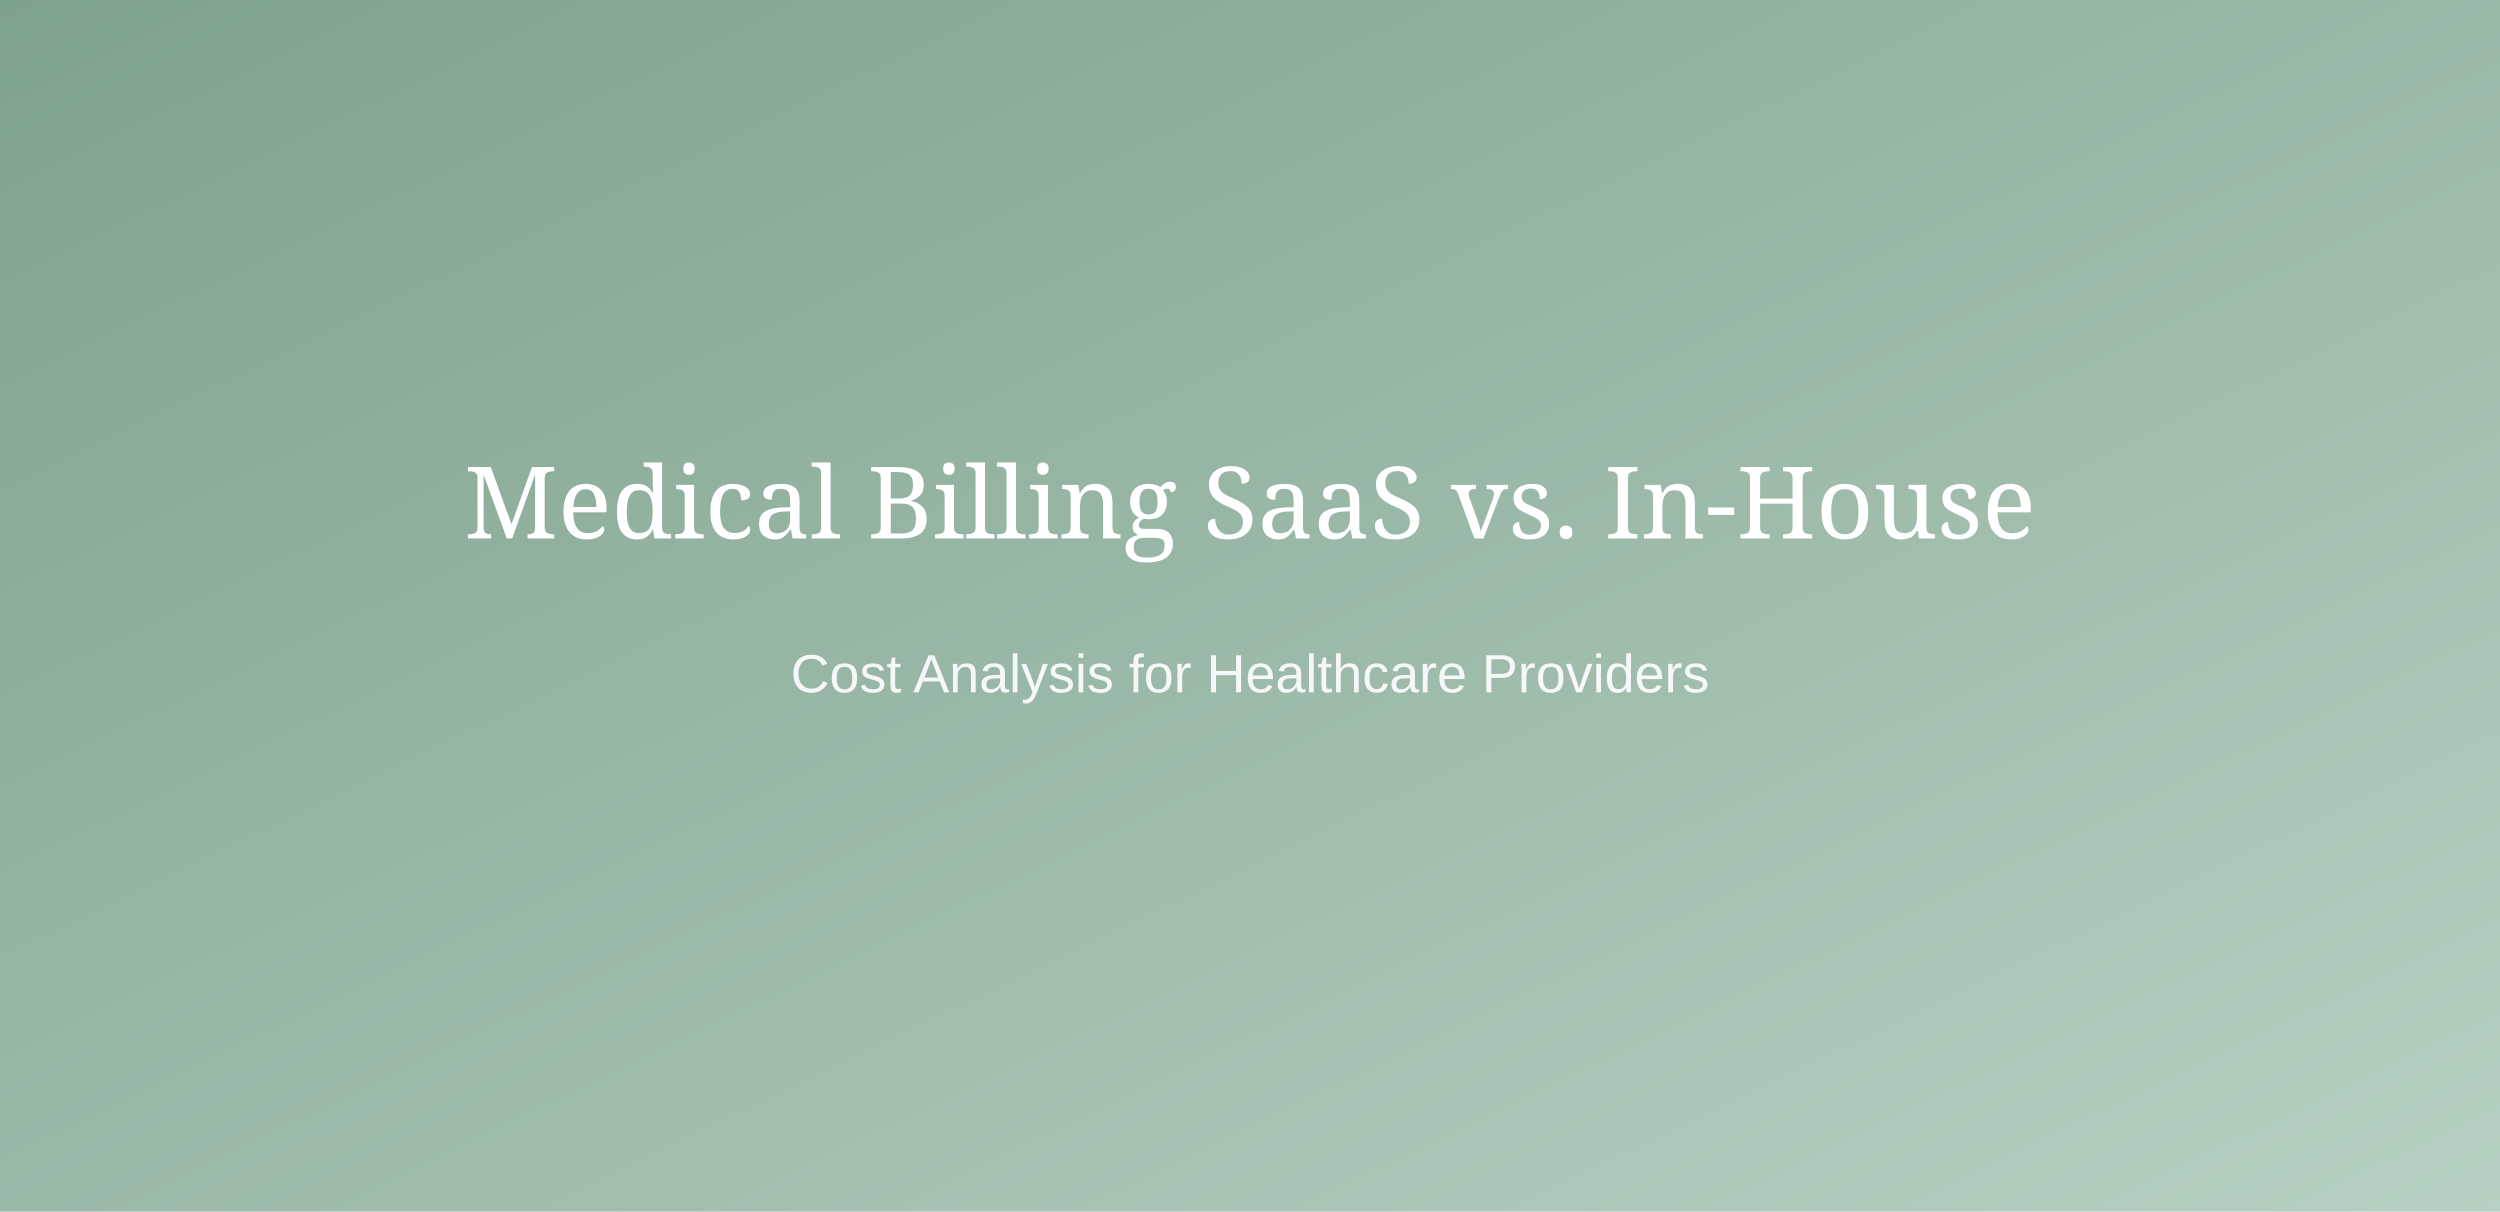
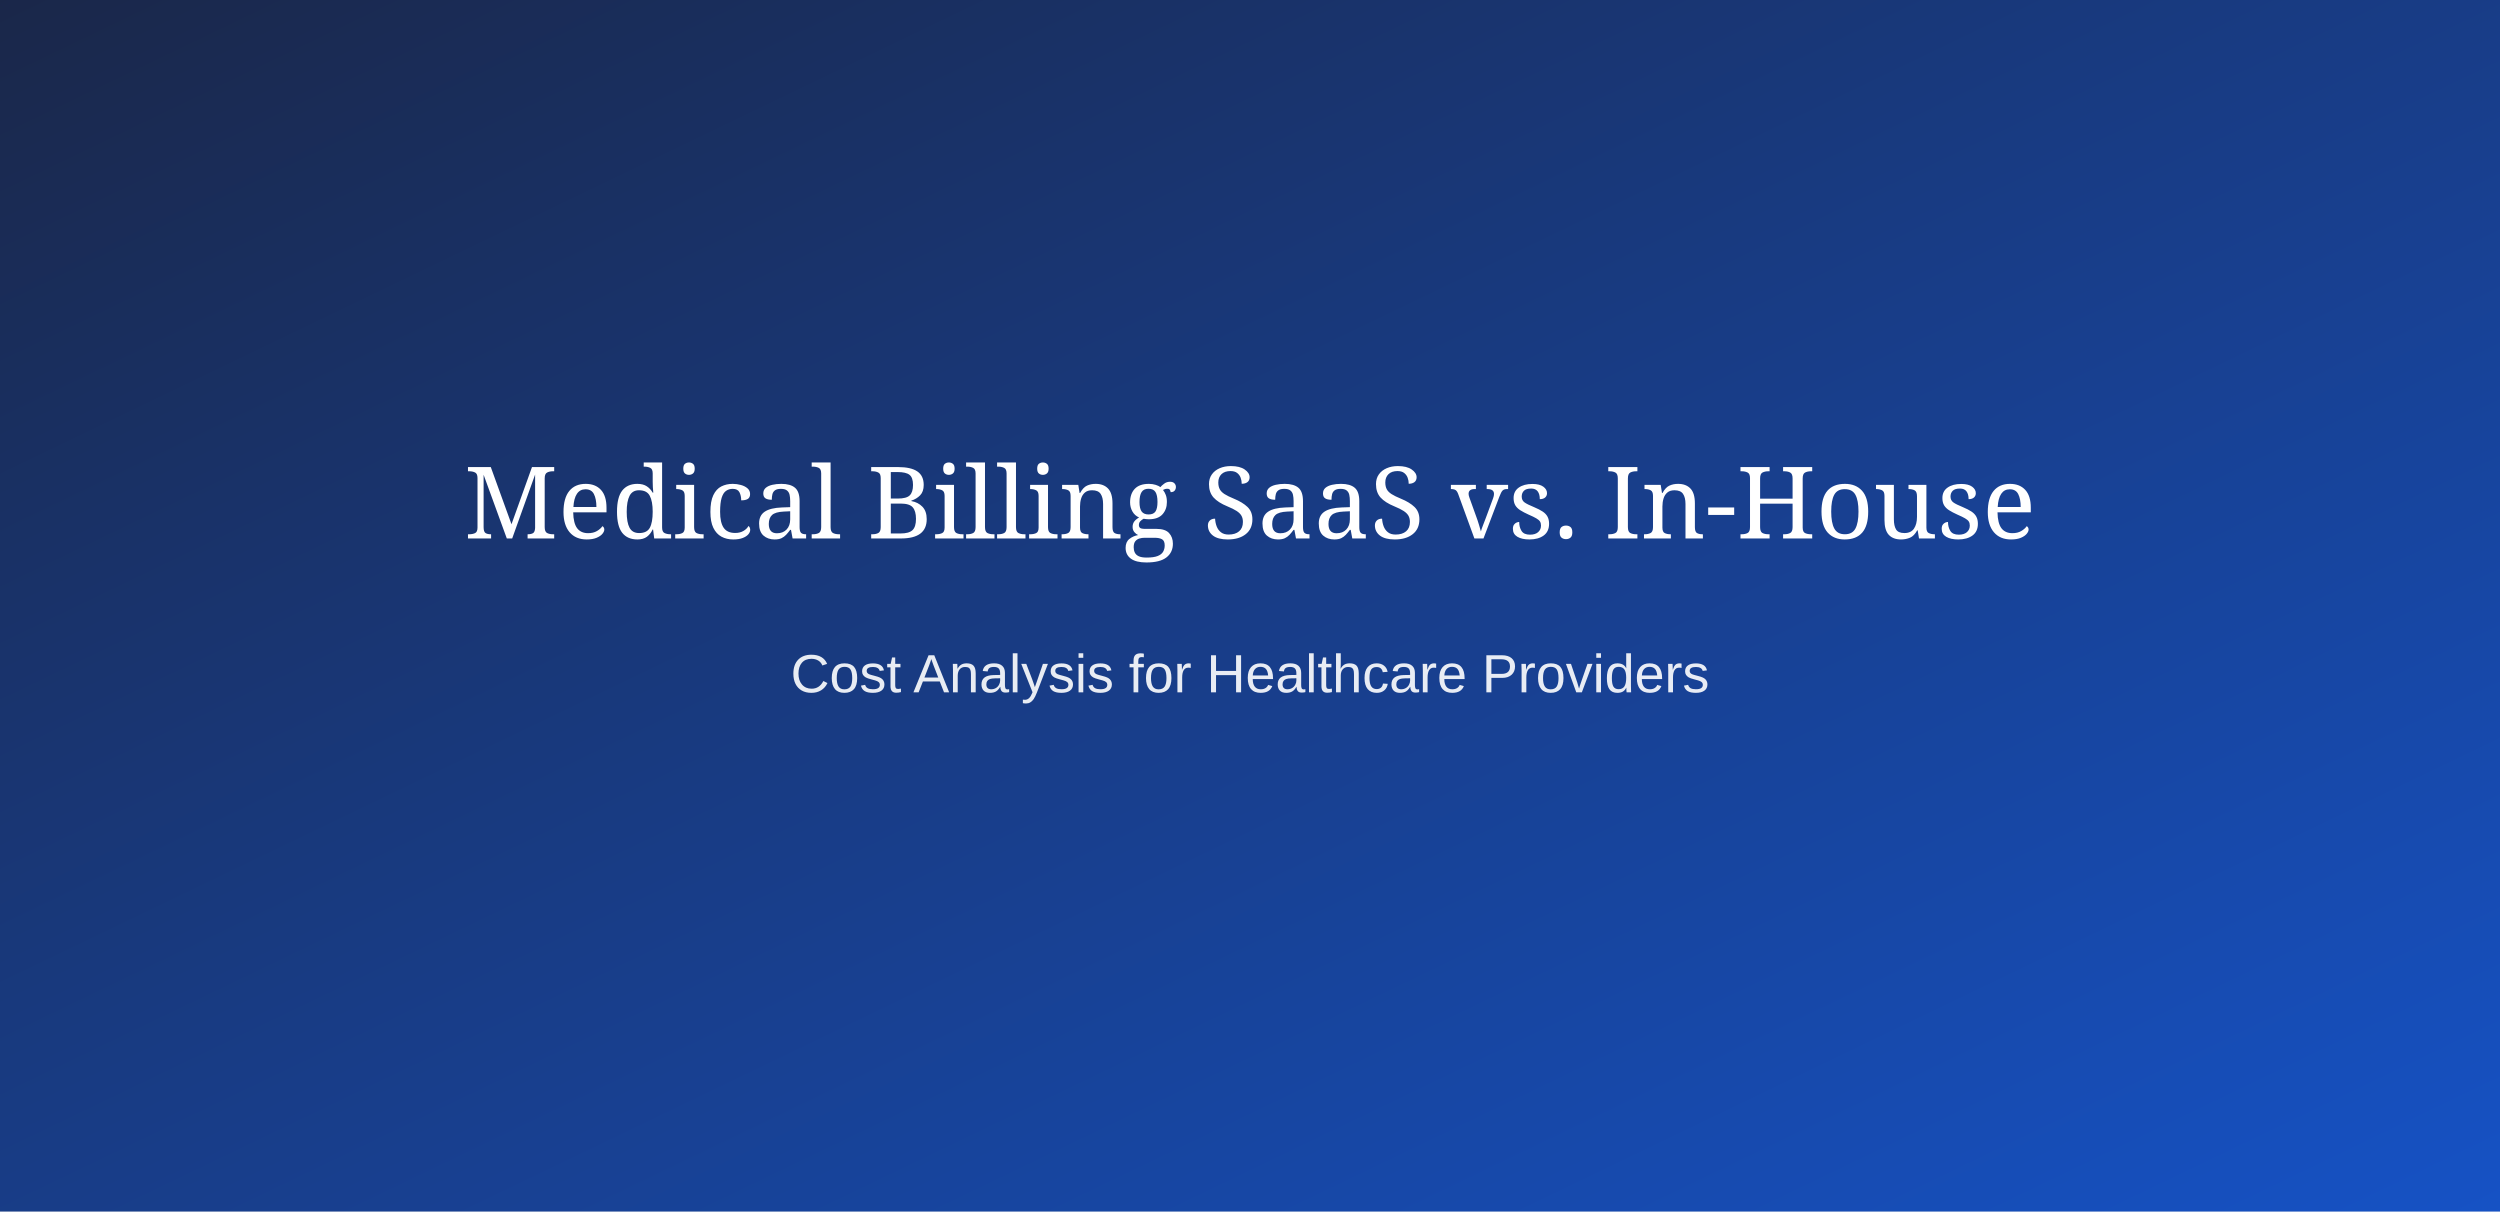
<svg xmlns="http://www.w3.org/2000/svg" width="1300" height="630">
  <defs>
    <linearGradient id="grad1" x1="0%" y1="0%" x2="100%" y2="100%">
-       <stop offset="0%" style="stop-color:#7EA18D;stop-opacity:1" />
-       <stop offset="100%" style="stop-color:#B7D0C1;stop-opacity:1" />
+       <stop offset="0%" style="stop-color:#1A2749;stop-opacity:1" />
+       <stop offset="100%" style="stop-color:#1652C5;stop-opacity:1" />
    </linearGradient>
  </defs>
  <rect width="100%" height="100%" fill="url(#grad1)" />
  <text x="650" y="280" font-family="Georgia, serif" font-size="52" fill="white" text-anchor="middle">Medical Billing SaaS vs. In-House</text>
  <text x="650" y="360" font-family="Arial, sans-serif" font-size="28" fill="white" text-anchor="middle" opacity="0.9">Cost Analysis for Healthcare Providers</text>
</svg>
